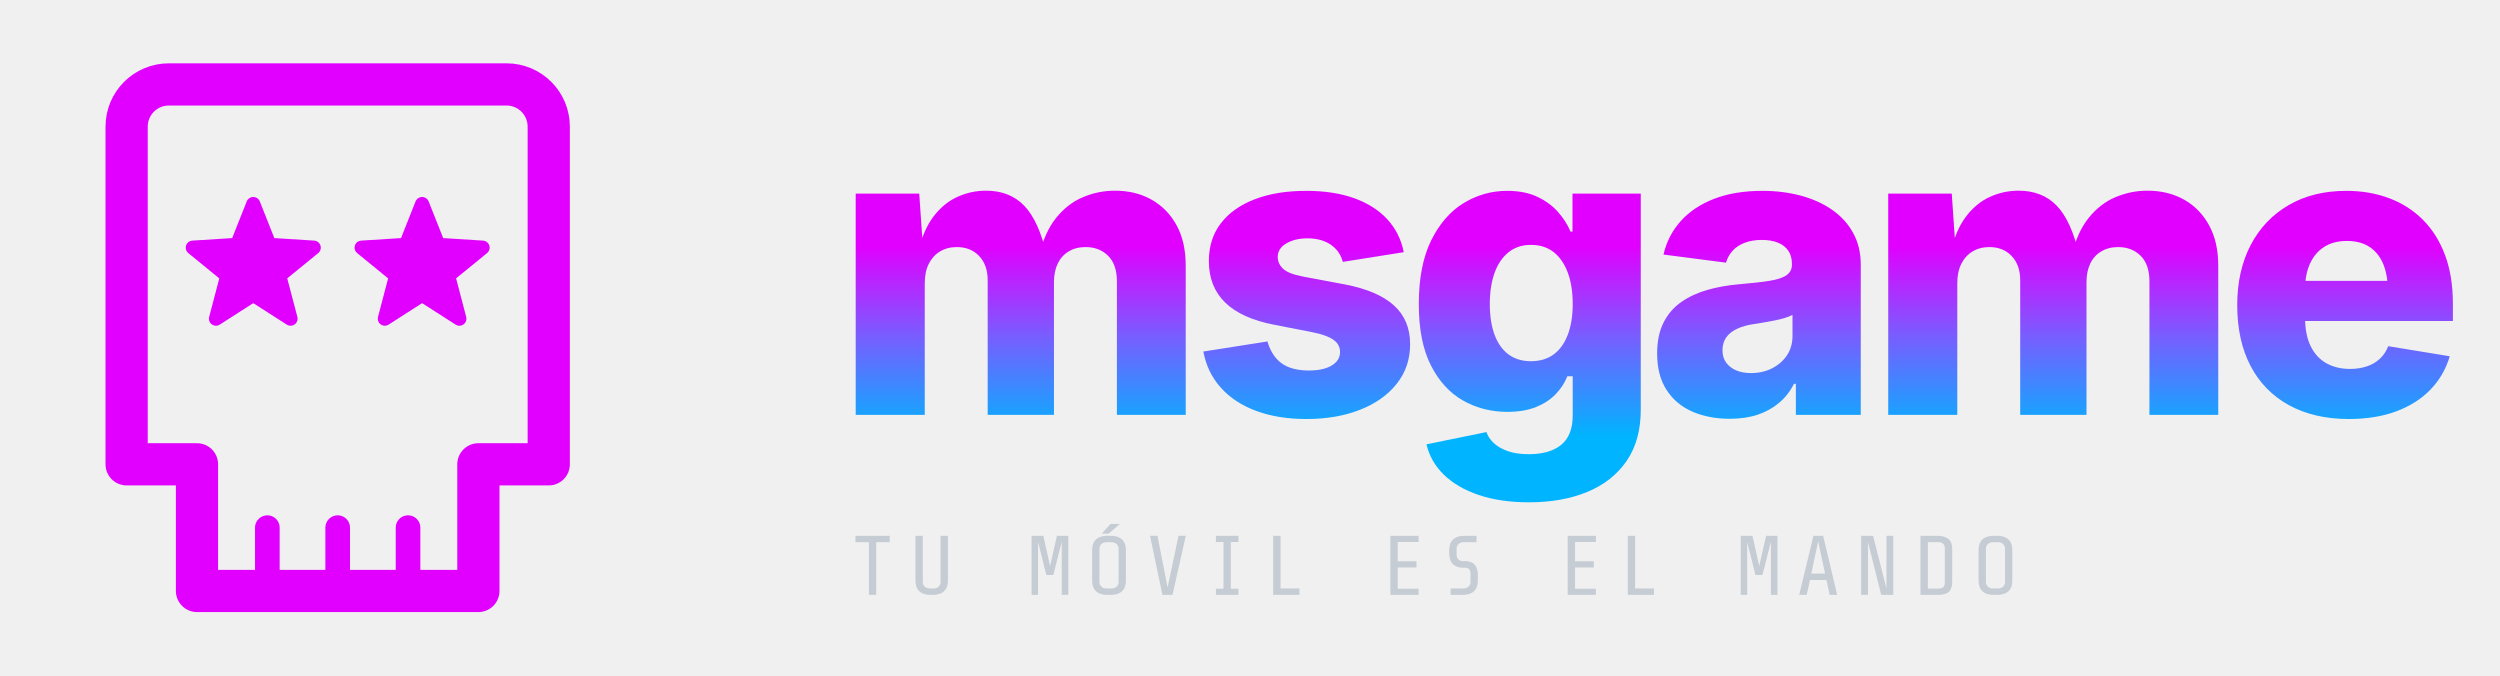
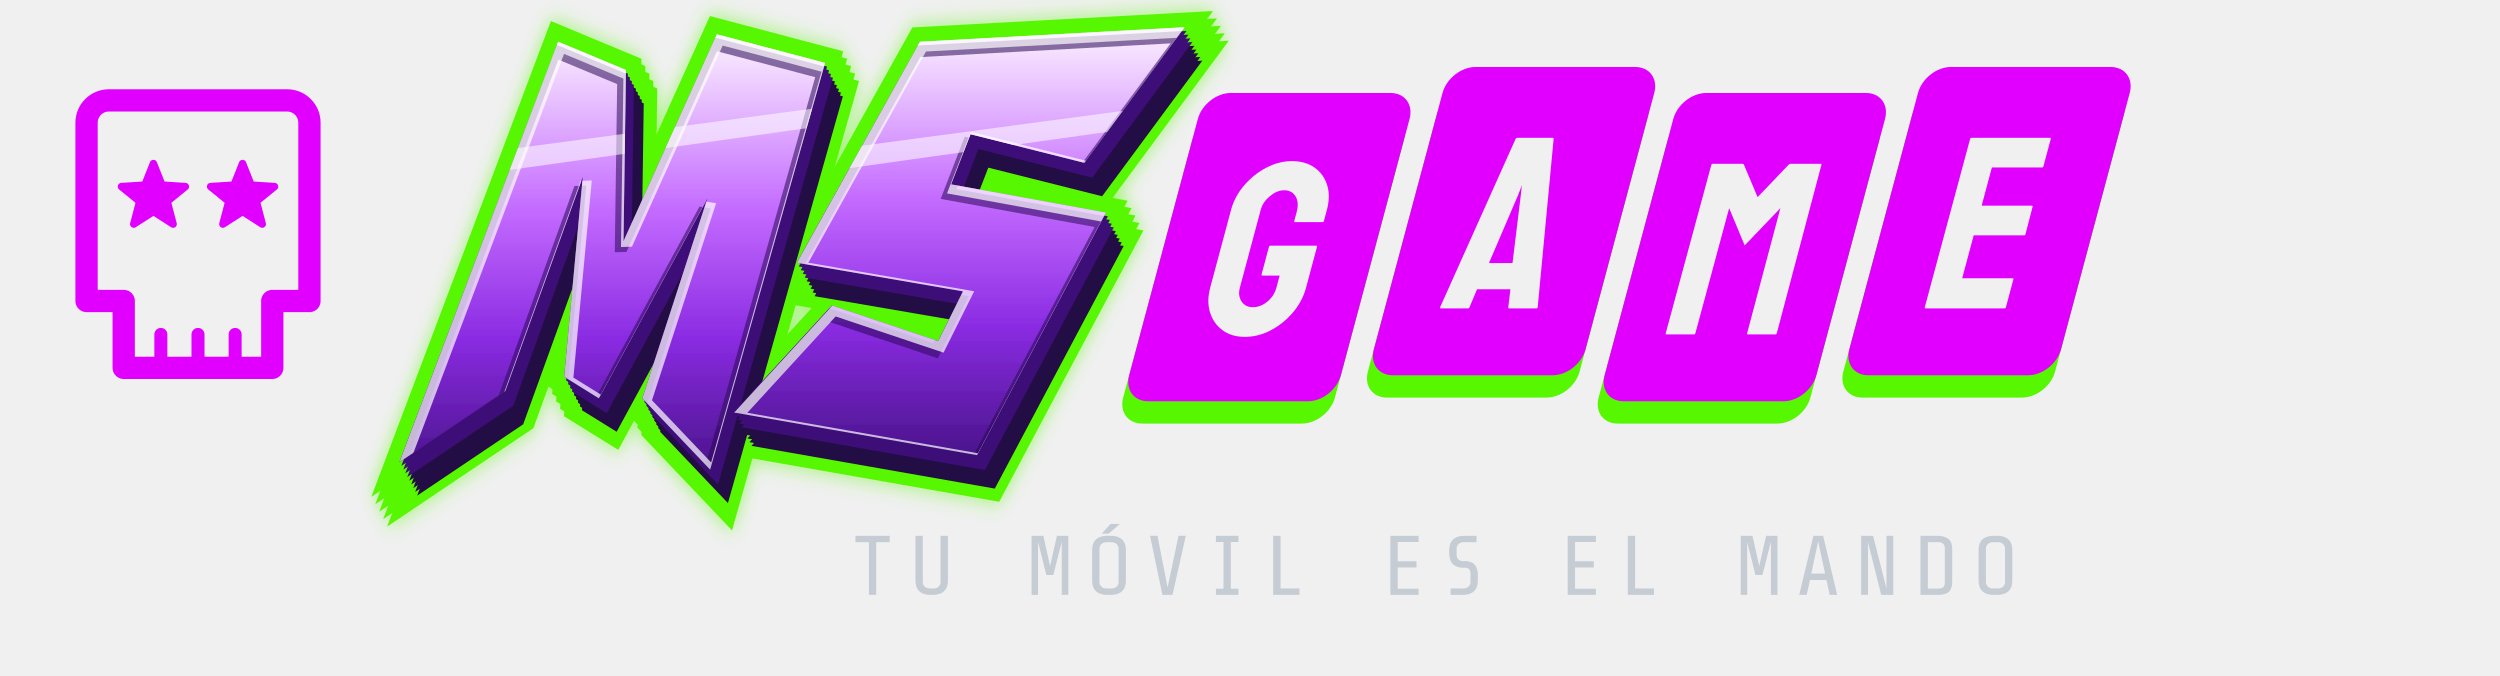
<svg xmlns="http://www.w3.org/2000/svg" viewBox="0 0 444.2 120" width="444.2" height="120" role="img" aria-label="MSGAME">
-   <defs>
-     <linearGradient id="msgame-g" gradientUnits="userSpaceOnUse" x1="0" y1="32.5" x2="0" y2="77.5">
-       <stop offset="0" stop-color="#e100ff" />
-       <stop offset=".25" stop-color="#e100ff" />
-       <stop offset=".6" stop-color="#7a5cff" />
-       <stop offset="1" stop-color="#00b4ff" />
-     </linearGradient>
-   </defs>
-   <g transform="translate(0 0) scale(1.25)" fill="none" stroke="#e100ff" stroke-width="6" stroke-linecap="round" stroke-linejoin="round">
-     <path d="M24 12H72a6 6 0 0 1 6 6V66H68V84H28V66H18V18a6 6 0 0 1 6-6Z" />
-     <g fill="#e100ff" stroke-width="2">
-       <polygon points="36,29 38.3,34.8 44.6,35.2 39.7,39.2 41.3,45.3 36,41.9 30.7,45.3 32.3,39.2 27.4,35.2 33.7,34.8" />
-       <polygon points="60,29 62.3,34.8 68.6,35.2 63.7,39.2 65.3,45.3 60,41.9 54.7,45.3 56.3,39.2 51.4,35.2 57.7,34.8" />
+   <g transform="translate(3.5 2) scale(0.66)">
+     <g transform="translate(0 12)">
+       <g transform="translate(0 0) scale(1.0)" fill="none" stroke="#e100ff" stroke-width="6" stroke-linecap="round" stroke-linejoin="round">
+         <path d="M24 12H72a6 6 0 0 1 6 6V66H68V84H28V66H18V18a6 6 0 0 1 6-6Z" />
+         <g fill="#e100ff" stroke-width="2">
+           <polygon points="36,29 38.3,34.8 44.6,35.2 39.7,39.2 41.3,45.3 36,41.9 30.7,45.3 32.3,39.2 27.4,35.2 33.7,34.8" />
+           <polygon points="60,29 62.3,34.8 68.6,35.2 63.7,39.2 65.3,45.3 60,41.9 54.7,45.3 56.3,39.2 51.4,35.2 57.7,34.8" />
+         </g>
+         <path d="M38 75V84M48 75V84M58 75V84" stroke-width="3.5" />
+       </g>
    </g>
-     <path d="M38 75V84M48 75V84M58 75V84" stroke-width="3.5" />
+     <mask id="mgk" maskUnits="userSpaceOnUse" x="280" y="0" width="320" height="130">
+       <rect x="280" y="0" width="320" height="130" fill="#fff" />
+       <g fill="#000">
+         <path transform="translate(309.65 87) scale(0.066 -0.066)" d="M223 -10Q169 -10 125 17Q81 44 54.5 89.5Q28 135 28 191V508Q28 562 54.5 607.5Q81 653 125.5 680Q170 707 223 707Q278 707 322.5 680.5Q367 654 393 609Q419 564 419 508V462Q419 458 414 458H302Q298 458 298 462V500Q298 538 276.5 563Q255 588 223 588Q194 588 171.5 564Q149 540 149 508V191Q149 158 171 134.5Q193 111 223 111Q255 111 276.5 134Q298 157 298 191V240H228Q223 240 223 245V357Q223 362 228 362H415Q419 362 419 357V191Q419 135 392.5 89.5Q366 44 322 17Q278 -10 223 -10Z" />
+         <path transform="translate(374.41 80) scale(0.066 -0.066)" d="M6 5 130 692Q131 696 135 696H280Q284 696 285 692L404 5Q405 0 400 0H289Q285 0 284 5L273 78H137L126 5Q125 0 121 0H10Q6 0 6 5ZM157 185H253L212 466L206 503L202 466Z" />
+         <path transform="translate(434.78 87) scale(0.066 -0.066)" d="M44 0Q40 0 40 5L42 692Q42 696 46 696H168Q172 696 175 692L266 560L357 692Q360 696 364 696H487Q491 696 491 692L493 5Q493 0 489 0H376Q372 0 372 5L371 515L266 363L162 515L161 5Q161 0 157 0Z" />
+         <path transform="translate(502.64 80) scale(0.066 -0.066)" d="M44 0Q40 0 40 5L41 692Q41 696 45 696H366Q370 696 370 691V579Q370 575 366 575H161V419H366Q370 419 370 415L371 302Q371 298 367 298H161V123H367Q371 123 371 118V4Q371 0 367 0Z" />
+       </g>
+     </mask>
+     <g transform="translate(0 108) skewX(-15) translate(0 -108)" mask="url(#mgk)">
+       <g fill="#56f700">
+         <rect x="296" y="28" width="57" height="83" rx="7" />
+         <rect x="360" y="21" width="57" height="83" rx="7" />
+         <rect x="424" y="28" width="57" height="83" rx="7" />
+         <rect x="488" y="21" width="57" height="83" rx="7" />
+       </g>
+       <g fill="#e100ff">
+         <rect x="296" y="22" width="57" height="83" rx="7" />
+         <rect x="360" y="15" width="57" height="83" rx="7" />
+         <rect x="424" y="22" width="57" height="83" rx="7" />
+         <rect x="488" y="15" width="57" height="83" rx="7" />
+       </g>
+     </g>
+     <defs>
+       <filter id="mgf" x="-20%" y="-20%" width="140%" height="140%">
+         <feDropShadow dx="0" dy="0" stdDeviation="3" flood-color="#56f700" flood-opacity=".55" />
+       </filter>
+       <linearGradient id="mgg" x1="0" y1="0" x2="0" y2="1">
+         <stop offset=".05" stop-color="#f6e2ff" />
+         <stop offset=".4" stop-color="#c46bff" />
+         <stop offset=".7" stop-color="#8a2be2" />
+         <stop offset="1" stop-color="#4a148c" />
+       </linearGradient>
+       <clipPath id="mgcm">
+         <polygon points="105.8,121.4 118.2,8.2 138.5,15.8 150.2,61.9 160.4,6.2 191.6,13.9 190.0,123.4 166.6,104.2 169.7,50.4 154.9,104.2 144.0,98.4 134.6,44.6 129.2,102.2" />
+       </clipPath>
+       <clipPath id="mgcs">
+         <polygon points="285.8,4.3 268.6,40.8 235.9,33.1 234.3,46.6 278.0,54.2 260.8,119.5 192.2,108.0 210.9,79.2 242.1,88.8 245.2,75.4 198.4,67.7 215.6,8.2" />
+       </clipPath>
+     </defs>
+     <g transform="translate(0 108) skewX(-15) translate(0 -108)" filter="url(#mgf)">
+       <polygon points="105.8,121.4 118.2,8.2 138.5,15.8 150.2,61.9 160.4,6.2 191.6,13.9 190.0,123.4 166.6,104.2 169.7,50.4 154.9,104.2 144.0,98.4 134.6,44.6 129.2,102.2" fill="#56f700" stroke="#56f700" stroke-width="8" stroke-linejoin="miter" stroke-miterlimit="6" />
+       <polygon points="107.4,123.4 119.8,10.2 140.1,17.8 151.8,63.9 162.0,8.2 193.2,15.9 191.6,125.4 168.2,106.2 171.3,52.4 156.5,106.2 145.6,100.4 136.2,46.6 130.8,104.2" fill="#56f700" stroke="#56f700" stroke-width="8" stroke-linejoin="miter" stroke-miterlimit="6" />
+       <polygon points="109.0,125.4 121.4,12.2 141.7,19.8 153.4,65.9 163.6,10.2 194.8,17.9 193.2,127.4 169.8,108.2 172.9,54.4 158.1,108.2 147.2,102.4 137.8,48.6 132.4,106.2" fill="#56f700" stroke="#56f700" stroke-width="8" stroke-linejoin="miter" stroke-miterlimit="6" />
+       <polygon points="110.6,127.4 123.0,14.2 143.3,21.8 155.0,67.9 165.2,12.2 196.4,19.9 194.8,129.4 171.4,110.2 174.5,56.4 159.7,110.2 148.8,104.4 139.4,50.6 134.0,108.2" fill="#56f700" stroke="#56f700" stroke-width="8" stroke-linejoin="miter" stroke-miterlimit="6" />
+       <polygon points="112.2,129.4 124.6,16.2 144.9,23.8 156.6,69.9 166.8,14.2 198.0,21.9 196.4,131.4 173.0,112.2 176.1,58.4 161.3,112.2 150.4,106.4 141.0,52.6 135.6,110.2" fill="#56f700" stroke="#56f700" stroke-width="8" stroke-linejoin="miter" stroke-miterlimit="6" />
+       <polygon points="285.8,4.3 268.6,40.8 235.9,33.1 234.3,46.6 278.0,54.2 260.8,119.5 192.2,108.0 210.9,79.2 242.1,88.8 245.2,75.4 198.4,67.7 215.6,8.2" fill="#56f700" stroke="#56f700" stroke-width="8" stroke-linejoin="miter" stroke-miterlimit="6" />
+       <polygon points="287.4,6.3 270.2,42.8 237.5,35.1 235.9,48.6 279.6,56.2 262.4,121.5 193.8,110.0 212.5,81.2 243.7,90.8 246.8,77.4 200.0,69.7 217.2,10.2" fill="#56f700" stroke="#56f700" stroke-width="8" stroke-linejoin="miter" stroke-miterlimit="6" />
+       <polygon points="289.0,8.3 271.8,44.8 239.1,37.1 237.5,50.6 281.2,58.2 264.0,123.5 195.4,112.0 214.1,83.2 245.3,92.8 248.4,79.4 201.6,71.7 218.8,12.2" fill="#56f700" stroke="#56f700" stroke-width="8" stroke-linejoin="miter" stroke-miterlimit="6" />
+       <polygon points="290.6,10.3 273.4,46.8 240.7,39.1 239.1,52.6 282.8,60.2 265.6,125.5 197.0,114.0 215.7,85.2 246.9,94.8 250.0,81.4 203.2,73.7 220.4,14.2" fill="#56f700" stroke="#56f700" stroke-width="8" stroke-linejoin="miter" stroke-miterlimit="6" />
+       <polygon points="292.2,12.3 275.0,48.8 242.3,41.1 240.7,54.6 284.4,62.2 267.2,127.5 198.6,116.0 217.3,87.2 248.5,96.8 251.6,83.4 204.8,75.7 222.0,16.2" fill="#56f700" stroke="#56f700" stroke-width="8" stroke-linejoin="miter" stroke-miterlimit="6" />
+       <polygon points="113.0,130.4 125.4,17.2 145.7,24.8 157.4,70.9 167.6,15.2 198.8,22.9 197.2,132.4 173.8,113.2 176.9,59.4 162.1,113.2 151.2,107.4 141.8,53.6 136.4,111.2" fill="#240845" />
+       <polygon points="112.2,129.4 124.6,16.2 144.9,23.8 156.6,69.9 166.8,14.2 198.0,21.9 196.4,131.4 173.0,112.2 176.1,58.4 161.3,112.2 150.4,106.4 141.0,52.6 135.6,110.2" fill="#240845" />
+       <polygon points="111.4,128.4 123.8,15.2 144.1,22.8 155.8,68.9 166.0,13.2 197.2,20.9 195.6,130.4 172.2,111.2 175.3,57.4 160.5,111.2 149.6,105.4 140.2,51.6 134.8,109.2" fill="#240845" />
+       <polygon points="110.6,127.4 123.0,14.2 143.3,21.8 155.0,67.9 165.2,12.2 196.4,19.9 194.8,129.4 171.4,110.2 174.5,56.4 159.7,110.2 148.8,104.4 139.4,50.6 134.0,108.2" fill="#240845" />
+       <polygon points="109.8,126.4 122.2,13.2 142.5,20.8 154.2,66.9 164.4,11.2 195.6,18.9 194.0,128.4 170.6,109.2 173.7,55.4 158.9,109.2 148.0,103.4 138.6,49.6 133.2,107.2" fill="#240845" />
+       <polygon points="109.0,125.4 121.4,12.2 141.7,19.8 153.4,65.9 163.6,10.2 194.8,17.9 193.2,127.4 169.8,108.2 172.9,54.4 158.1,108.2 147.2,102.4 137.8,48.6 132.4,106.2" fill="#3d0f78" />
+       <polygon points="108.2,124.4 120.6,11.2 140.9,18.8 152.6,64.9 162.8,9.2 194.0,16.9 192.4,126.4 169.0,107.2 172.1,53.4 157.3,107.2 146.4,101.4 137.0,47.6 131.6,105.2" fill="#3d0f78" />
+       <polygon points="107.4,123.4 119.8,10.2 140.1,17.8 151.8,63.9 162.0,8.2 193.2,15.9 191.6,125.4 168.2,106.2 171.3,52.4 156.5,106.2 145.6,100.4 136.2,46.6 130.8,104.2" fill="#3d0f78" />
+       <polygon points="106.6,122.4 119.0,9.2 139.3,16.8 151.0,62.9 161.2,7.2 192.4,14.9 190.8,124.4 167.4,105.2 170.5,51.4 155.7,105.2 144.8,99.4 135.4,45.6 130.0,103.2" fill="#3d0f78" />
+       <polygon points="293.0,13.3 275.8,49.8 243.1,42.1 241.5,55.6 285.2,63.2 268.0,128.5 199.4,117.0 218.1,88.2 249.3,97.8 252.4,84.4 205.6,76.7 222.8,17.2" fill="#240845" />
+       <polygon points="292.2,12.3 275.0,48.8 242.3,41.1 240.7,54.6 284.4,62.2 267.2,127.5 198.6,116.0 217.3,87.2 248.5,96.8 251.6,83.4 204.8,75.7 222.0,16.2" fill="#240845" />
+       <polygon points="291.4,11.3 274.2,47.8 241.5,40.1 239.9,53.6 283.6,61.2 266.4,126.5 197.8,115.0 216.5,86.2 247.7,95.8 250.8,82.4 204.0,74.7 221.2,15.2" fill="#240845" />
+       <polygon points="290.6,10.3 273.4,46.8 240.7,39.1 239.1,52.6 282.8,60.2 265.6,125.5 197.0,114.0 215.7,85.2 246.9,94.8 250.0,81.4 203.2,73.7 220.4,14.2" fill="#240845" />
+       <polygon points="289.8,9.3 272.6,45.8 239.9,38.1 238.3,51.6 282.0,59.2 264.8,124.5 196.2,113.0 214.9,84.2 246.1,93.8 249.2,80.4 202.4,72.7 219.6,13.2" fill="#240845" />
+       <polygon points="289.0,8.3 271.8,44.8 239.1,37.1 237.5,50.6 281.2,58.2 264.0,123.5 195.4,112.0 214.1,83.2 245.3,92.8 248.4,79.4 201.6,71.7 218.8,12.2" fill="#3d0f78" />
+       <polygon points="288.2,7.3 271.0,43.8 238.3,36.1 236.7,49.6 280.4,57.2 263.2,122.5 194.6,111.0 213.3,82.2 244.5,91.8 247.6,78.4 200.8,70.7 218.0,11.2" fill="#3d0f78" />
+       <polygon points="287.4,6.3 270.2,42.8 237.5,35.1 235.9,48.6 279.6,56.2 262.4,121.5 193.8,110.0 212.5,81.2 243.7,90.8 246.8,77.4 200.0,69.7 217.2,10.2" fill="#3d0f78" />
+       <polygon points="286.6,5.3 269.4,41.8 236.7,34.1 235.1,47.6 278.8,55.2 261.6,120.5 193.0,109.0 211.7,80.2 242.9,89.8 246.0,76.4 199.2,68.7 216.4,9.2" fill="#3d0f78" />
+       <polygon points="105.8,121.4 118.2,8.2 138.5,15.8 150.2,61.9 160.4,6.2 191.6,13.9 190.0,123.4 166.6,104.2 169.7,50.4 154.9,104.2 144.0,98.4 134.6,44.6 129.2,102.2" fill="url(#mgg)" />
+       <g clip-path="url(#mgcm)">
+         <polygon points="105.8,124.0 118.2,10.8 138.5,18.4 150.2,64.5 160.4,8.8 191.6,16.5 190.0,126.0 166.6,106.8 169.7,53.0 154.9,106.8 144.0,101.0 134.6,47.2 129.2,104.8" fill="none" stroke="#2a0a55" stroke-width="3.2" opacity=".55" />
+         <polygon points="105.8,121.0 118.2,7.8 138.5,15.4 150.2,61.5 160.4,5.8 191.6,13.5 190.0,123.0 166.6,103.8 169.7,50.0 154.9,103.8 144.0,98.0 134.6,44.2 129.2,101.8" fill="none" stroke="#fff" stroke-width="3" opacity=".7" transform="translate(1.2 1.6)" />
+         <polygon points="92,40 222,22 222,27 92,46" fill="#fff" opacity=".55" />
+       </g>
+       <polygon points="285.8,4.3 268.6,40.8 235.9,33.1 234.3,46.6 278.0,54.2 260.8,119.5 192.2,108.0 210.9,79.2 242.1,88.8 245.2,75.4 198.4,67.7 215.6,8.2" fill="url(#mgg)" />
+       <g clip-path="url(#mgcs)">
+         <polygon points="285.8,6.9 268.6,43.4 235.9,35.7 234.3,49.2 278.0,56.8 260.8,122.1 192.2,110.6 210.9,81.8 242.1,91.4 245.2,78.0 198.4,70.3 215.6,10.8" fill="none" stroke="#2a0a55" stroke-width="3.2" opacity=".55" />
+         <polygon points="285.8,3.9 268.6,40.4 235.9,32.7 234.3,46.2 278.0,53.8 260.8,119.1 192.2,107.6 210.9,78.8 242.1,88.4 245.2,75.0 198.4,67.3 215.6,7.8" fill="none" stroke="#fff" stroke-width="3" opacity=".7" transform="translate(1.2 1.6)" />
+         <polygon points="180,40 310,22 310,27 180,46" fill="#fff" opacity=".55" />
+       </g>
+     </g>
  </g>
-   <path fill="url(#msgame-g)" d="M152.04 73.71V34.4H163.33L164.03 44.6H163.19Q164.1 40.77 165.91 38.41Q167.72 36.06 170.13 34.97Q172.54 33.88 175.21 33.88Q179.43 33.88 182.01 36.58Q184.6 39.29 186 45.44H184.63Q185.58 41.33 187.62 38.76Q189.66 36.2 192.4 35.04Q195.14 33.88 198.1 33.88Q201.79 33.88 204.62 35.48Q207.45 37.08 209.07 40.05Q210.68 43.02 210.68 47.2V73.71H198.45V49.98Q198.45 46.99 196.88 45.44Q195.32 43.9 192.89 43.9Q191.17 43.9 189.89 44.67Q188.61 45.44 187.94 46.83Q187.27 48.22 187.27 50.12V73.71H175.49V49.8Q175.49 47.09 173.98 45.5Q172.47 43.9 170.01 43.9Q168.32 43.9 167.04 44.67Q165.75 45.44 165.03 46.87Q164.31 48.29 164.31 50.36V73.71ZM232.12 74.45Q227.1 74.45 223.23 73.02Q219.36 71.6 216.94 68.91Q214.51 66.22 213.81 62.46L225.2 60.67Q225.94 63.23 227.69 64.53Q229.45 65.83 232.58 65.83Q235.15 65.83 236.62 64.94Q238.1 64.04 238.1 62.56Q238.1 61.19 236.92 60.37Q235.74 59.54 233.28 59.05L226.43 57.71Q220.59 56.59 217.69 53.76Q214.79 50.93 214.79 46.39Q214.79 42.45 216.92 39.68Q219.05 36.9 222.93 35.41Q226.81 33.91 232.09 33.91Q237.01 33.91 240.65 35.23Q244.29 36.55 246.52 38.99Q248.75 41.43 249.42 44.81L238.59 46.53Q238.06 44.56 236.43 43.46Q234.8 42.35 232.3 42.35Q230.08 42.35 228.55 43.25Q227.03 44.14 227.03 45.65Q227.03 46.85 227.97 47.75Q228.92 48.64 231.46 49.13L238.98 50.54Q244.81 51.67 247.68 54.27Q250.55 56.87 250.55 61.16Q250.55 65.2 248.17 68.19Q245.8 71.18 241.65 72.81Q237.5 74.45 232.12 74.45Z" />
-   <path fill="url(#msgame-g)" d="M271.7 89.25Q266.57 89.25 262.74 87.95Q258.91 86.65 256.53 84.33Q254.16 82 253.46 78.95L264.11 76.77Q264.46 77.82 265.41 78.72Q266.36 79.61 267.91 80.16Q269.45 80.7 271.63 80.7Q275.39 80.7 277.42 79.02Q279.44 77.33 279.44 73.81V66.85H278.49Q277.79 68.61 276.4 70.05Q275.01 71.49 272.88 72.34Q270.75 73.18 267.84 73.18Q263.51 73.18 259.94 71.16Q256.38 69.14 254.23 64.9Q252.09 60.67 252.09 54.06Q252.09 47.17 254.3 42.7Q256.52 38.24 260.08 36.07Q263.65 33.91 267.8 33.91Q270.93 33.91 273.16 34.97Q275.39 36.02 276.85 37.69Q278.31 39.36 279.05 41.15H279.4V34.4H291.53V72.83Q291.53 78.24 289.02 81.9Q286.5 85.56 282.04 87.4Q277.57 89.25 271.7 89.25ZM272.02 64.18Q274.38 64.18 276.03 62.99Q277.68 61.79 278.56 59.49Q279.44 57.18 279.44 54.02Q279.44 50.79 278.56 48.43Q277.68 46.08 276.05 44.79Q274.41 43.51 272.02 43.51Q269.66 43.51 268.03 44.83Q266.39 46.15 265.55 48.5Q264.71 50.86 264.71 54.02Q264.71 57.18 265.55 59.47Q266.39 61.75 268.03 62.97Q269.66 64.18 272.02 64.18ZM307.38 74.41Q303.62 74.41 300.68 73.13Q297.75 71.84 296.1 69.26Q294.44 66.68 294.44 62.81Q294.44 59.54 295.59 57.29Q296.73 55.04 298.77 53.63Q300.81 52.23 303.44 51.49Q306.08 50.75 309.07 50.5Q312.41 50.22 314.45 49.89Q316.49 49.56 317.44 48.89Q318.39 48.22 318.39 47.02V46.88Q318.39 45.51 317.75 44.56Q317.12 43.61 315.92 43.12Q314.73 42.63 313.04 42.63Q311.35 42.63 310.04 43.12Q308.72 43.61 307.87 44.53Q307.03 45.44 306.68 46.67L295.57 45.23Q296.34 41.86 298.61 39.31Q300.88 36.76 304.55 35.33Q308.23 33.91 313.15 33.91Q316.8 33.91 319.99 34.77Q323.17 35.63 325.56 37.3Q327.95 38.97 329.28 41.42Q330.62 43.86 330.62 47.02V73.71H319.09V68.19H318.77Q317.72 70.23 316.08 71.6Q314.45 72.97 312.29 73.69Q310.12 74.41 307.38 74.41ZM311.11 66.29Q313.18 66.29 314.85 65.45Q316.52 64.6 317.51 63.13Q318.49 61.65 318.49 59.72V55.95Q317.96 56.24 317.17 56.48Q316.38 56.73 315.43 56.92Q314.48 57.11 313.53 57.27Q312.58 57.43 311.71 57.57Q309.91 57.82 308.65 58.42Q307.38 59.01 306.71 59.96Q306.05 60.91 306.05 62.25Q306.05 63.55 306.71 64.44Q307.38 65.34 308.51 65.82Q309.63 66.29 311.11 66.29ZM335.5 73.71V34.4H346.79L347.49 44.6H346.65Q347.56 40.77 349.37 38.41Q351.18 36.06 353.59 34.97Q356 33.88 358.67 33.88Q362.89 33.88 365.47 36.58Q368.06 39.29 369.46 45.44H368.09Q369.04 41.33 371.08 38.76Q373.12 36.2 375.86 35.04Q378.6 33.88 381.56 33.88Q385.25 33.88 388.08 35.48Q390.91 37.08 392.52 40.05Q394.14 43.02 394.14 47.2V73.71H381.91V49.98Q381.91 46.99 380.34 45.44Q378.78 43.9 376.35 43.9Q374.63 43.9 373.35 44.67Q372.06 45.44 371.4 46.83Q370.73 48.22 370.73 50.12V73.71H358.95V49.8Q358.95 47.09 357.44 45.5Q355.93 43.9 353.47 43.9Q351.78 43.9 350.5 44.67Q349.21 45.44 348.49 46.87Q347.77 48.29 347.77 50.36V73.71ZM417.34 74.45Q411.19 74.45 406.72 72Q402.26 69.56 399.88 65.02Q397.51 60.49 397.51 54.2Q397.51 48.15 399.88 43.58Q402.26 39.01 406.62 36.46Q410.98 33.91 416.88 33.91Q421.03 33.91 424.49 35.21Q427.96 36.51 430.51 39.06Q433.05 41.61 434.44 45.34Q435.83 49.06 435.83 53.95V57.04H401.87V49.91H430L424.26 51.59Q424.26 48.85 423.44 46.88Q422.61 44.92 421 43.86Q419.38 42.81 416.99 42.81Q414.6 42.81 412.94 43.88Q411.29 44.95 410.43 46.87Q409.57 48.78 409.57 51.35V56.48Q409.57 59.5 410.57 61.53Q411.57 63.55 413.37 64.55Q415.16 65.55 417.55 65.55Q419.2 65.55 420.56 65.09Q421.91 64.64 422.88 63.72Q423.84 62.81 424.34 61.51L435.27 63.3Q434.28 66.68 431.88 69.19Q429.47 71.7 425.79 73.08Q422.12 74.45 417.34 74.45Z" />
  <path fill="#c5ccd4" d="M154.39 105.7V96.34H152V95.2H158.08V96.34H155.69V105.7ZM165.73 105.7H165.35Q164.05 105.7 163.35 105.06Q162.66 104.42 162.66 103.15V95.2H163.96V103.44Q163.96 103.9 164.31 104.23Q164.65 104.56 165.21 104.56H165.88Q166.44 104.56 166.78 104.23Q167.12 103.9 167.12 103.44V95.2H168.43V103.15Q168.43 104.42 167.73 105.06Q167.03 105.7 165.73 105.7ZM187.15 102.17H185.91L184.44 96.28V105.7H183.29V95.2H185.38L186.58 100.57L187.79 95.2H189.82V105.7H188.65V96.28ZM198.99 93.09 197 94.81H195.76L197.32 93.09ZM197.35 105.7H196.75Q195.44 105.7 194.75 105.06Q194.05 104.42 194.05 103.15V97.75Q194.05 96.48 194.75 95.84Q195.44 95.2 196.75 95.2H197.35Q198.66 95.2 199.35 95.84Q200.05 96.48 200.05 97.75V103.15Q200.05 104.42 199.35 105.06Q198.66 105.7 197.35 105.7ZM197.5 96.34H196.6Q196.04 96.34 195.7 96.67Q195.35 97 195.35 97.47V103.44Q195.35 103.9 195.7 104.23Q196.04 104.56 196.6 104.56H197.5Q198.06 104.56 198.4 104.23Q198.75 103.9 198.75 103.44V97.47Q198.75 97 198.4 96.67Q198.06 96.34 197.5 96.34ZM204.34 95.2H205.66L207.46 104.38L209.4 95.2H210.69L208.33 105.7H206.54ZM217.39 104.61V96.3H216.04V95.2H220.04V96.3H218.69V104.61H220.04V105.7H216.04V104.61ZM227.53 95.2V104.56H230.88V105.7H226.22V95.2ZM252.06 95.2V96.3H248.35V99.73H251.68V100.83H248.35V104.61H252.06V105.7H247.04V95.2ZM259.88 105.7H257.75V104.56H260.04Q260.59 104.56 260.93 104.23Q261.28 103.9 261.28 103.44V101.88Q261.28 101.42 261.05 101.15Q260.81 100.87 260.35 100.87H259.9Q258.79 100.87 258.14 100.22Q257.5 99.56 257.5 98.32V97.75Q257.5 96.48 258.2 95.84Q258.89 95.2 260.2 95.2H262.35V96.34H260.05Q259.5 96.34 259.15 96.67Q258.81 97 258.81 97.47V98.61Q258.81 99.07 259.11 99.38Q259.4 99.69 259.88 99.69H260.33Q261.4 99.69 261.99 100.3Q262.58 100.92 262.58 102.16V103.15Q262.58 104.42 261.89 105.06Q261.19 105.7 259.88 105.7ZM283.56 95.2V96.3H279.85V99.73H283.18V100.83H279.85V104.61H283.56V105.7H278.55V95.2ZM290.53 95.2V104.56H293.88V105.7H289.23V95.2ZM313.15 102.17H311.9L310.44 96.28V105.7H309.3V95.2H311.38L312.58 100.57L313.8 95.2H315.82V105.7H314.65V96.28ZM321.6 103.05 321.01 105.7H319.68L322.21 95.2H323.94L326.43 105.7H325.09L324.52 103.05ZM324.28 101.92 323.05 96.19 321.83 101.92ZM331.9 105.7H330.69V95.2H332.81L335.19 104.59V95.2H336.4V105.7H334.25L331.9 96.31ZM344.32 105.7H341.23V95.2H344.14Q345.49 95.2 346.18 95.75Q346.87 96.3 346.87 97.54V103.33Q346.87 104.62 346.28 105.16Q345.69 105.7 344.32 105.7ZM344.47 96.33H342.54V104.58H344.45Q345.02 104.58 345.29 104.31Q345.56 104.05 345.56 103.48V97.41Q345.56 96.91 345.26 96.62Q344.96 96.33 344.47 96.33ZM354.85 105.7H354.25Q352.94 105.7 352.25 105.06Q351.55 104.42 351.55 103.15V97.75Q351.55 96.48 352.25 95.84Q352.94 95.2 354.25 95.2H354.85Q356.15 95.2 356.85 95.84Q357.55 96.48 357.55 97.75V103.15Q357.55 104.42 356.85 105.06Q356.15 105.7 354.85 105.7ZM355 96.34H354.1Q353.55 96.34 353.2 96.67Q352.86 97 352.86 97.47V103.44Q352.86 103.9 353.2 104.23Q353.55 104.56 354.1 104.56H355Q355.56 104.56 355.9 104.23Q356.25 103.9 356.25 103.44V97.47Q356.25 97 355.9 96.67Q355.56 96.34 355 96.34Z" />
</svg>
